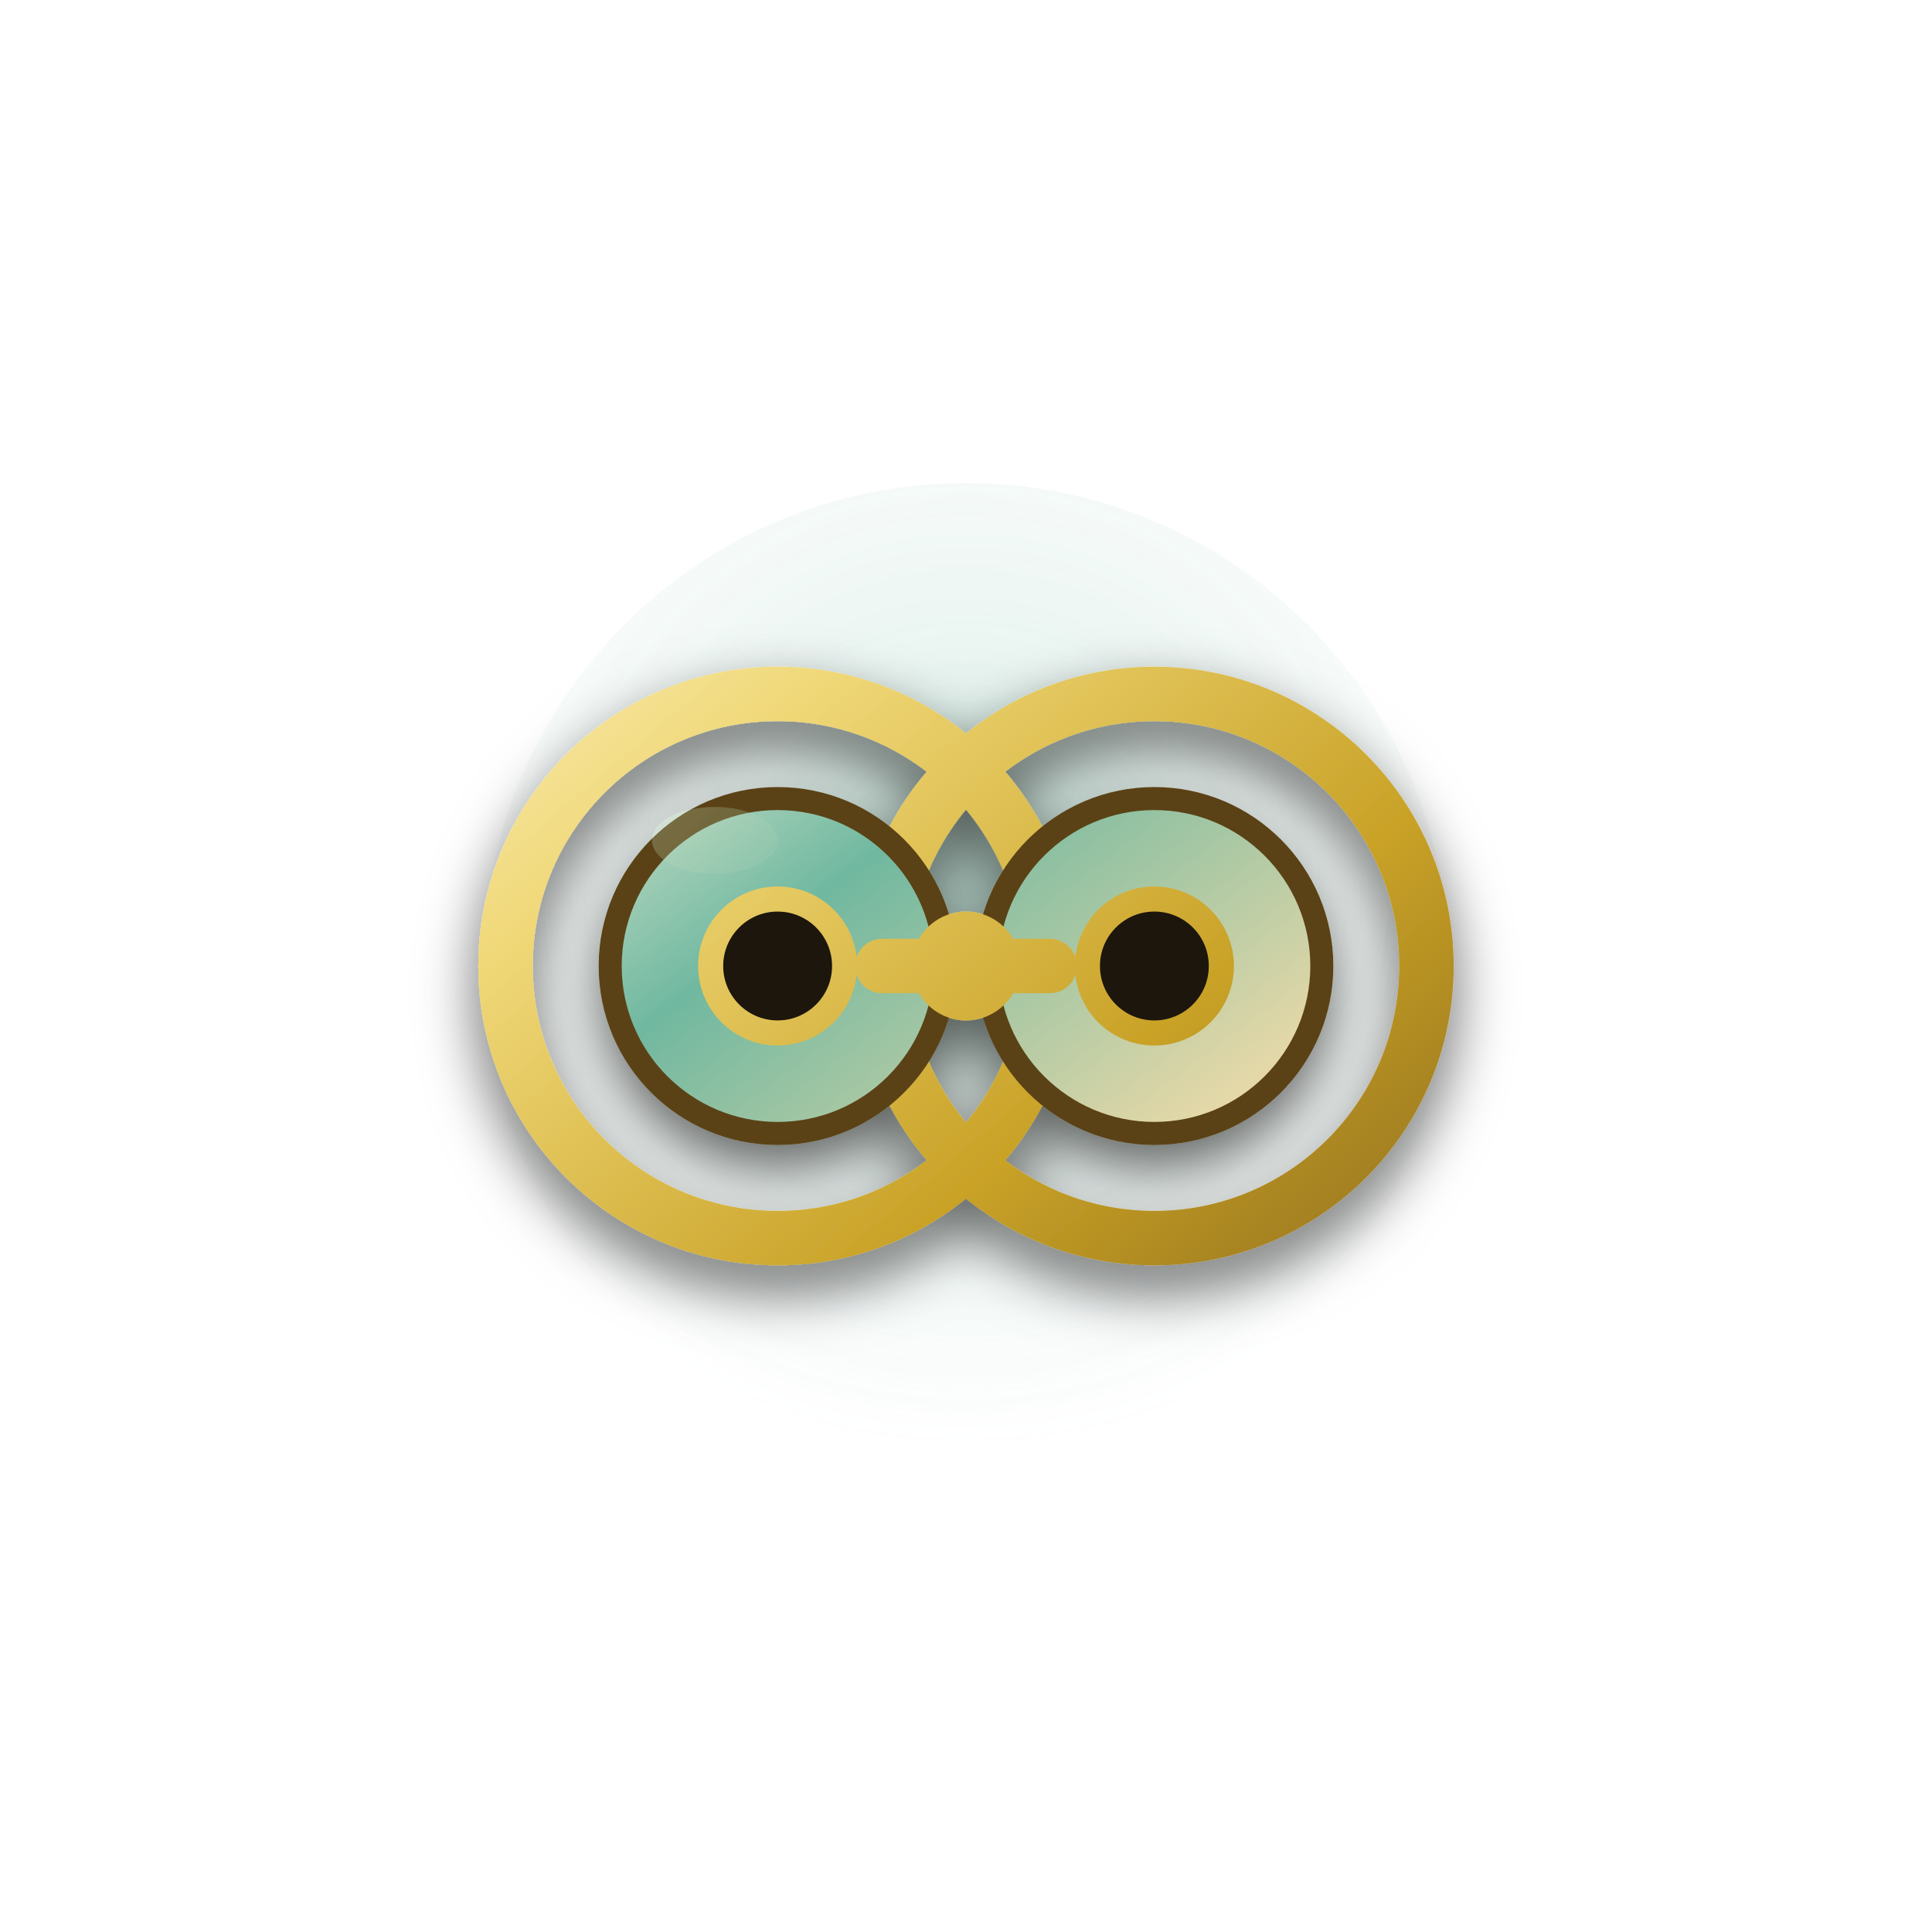
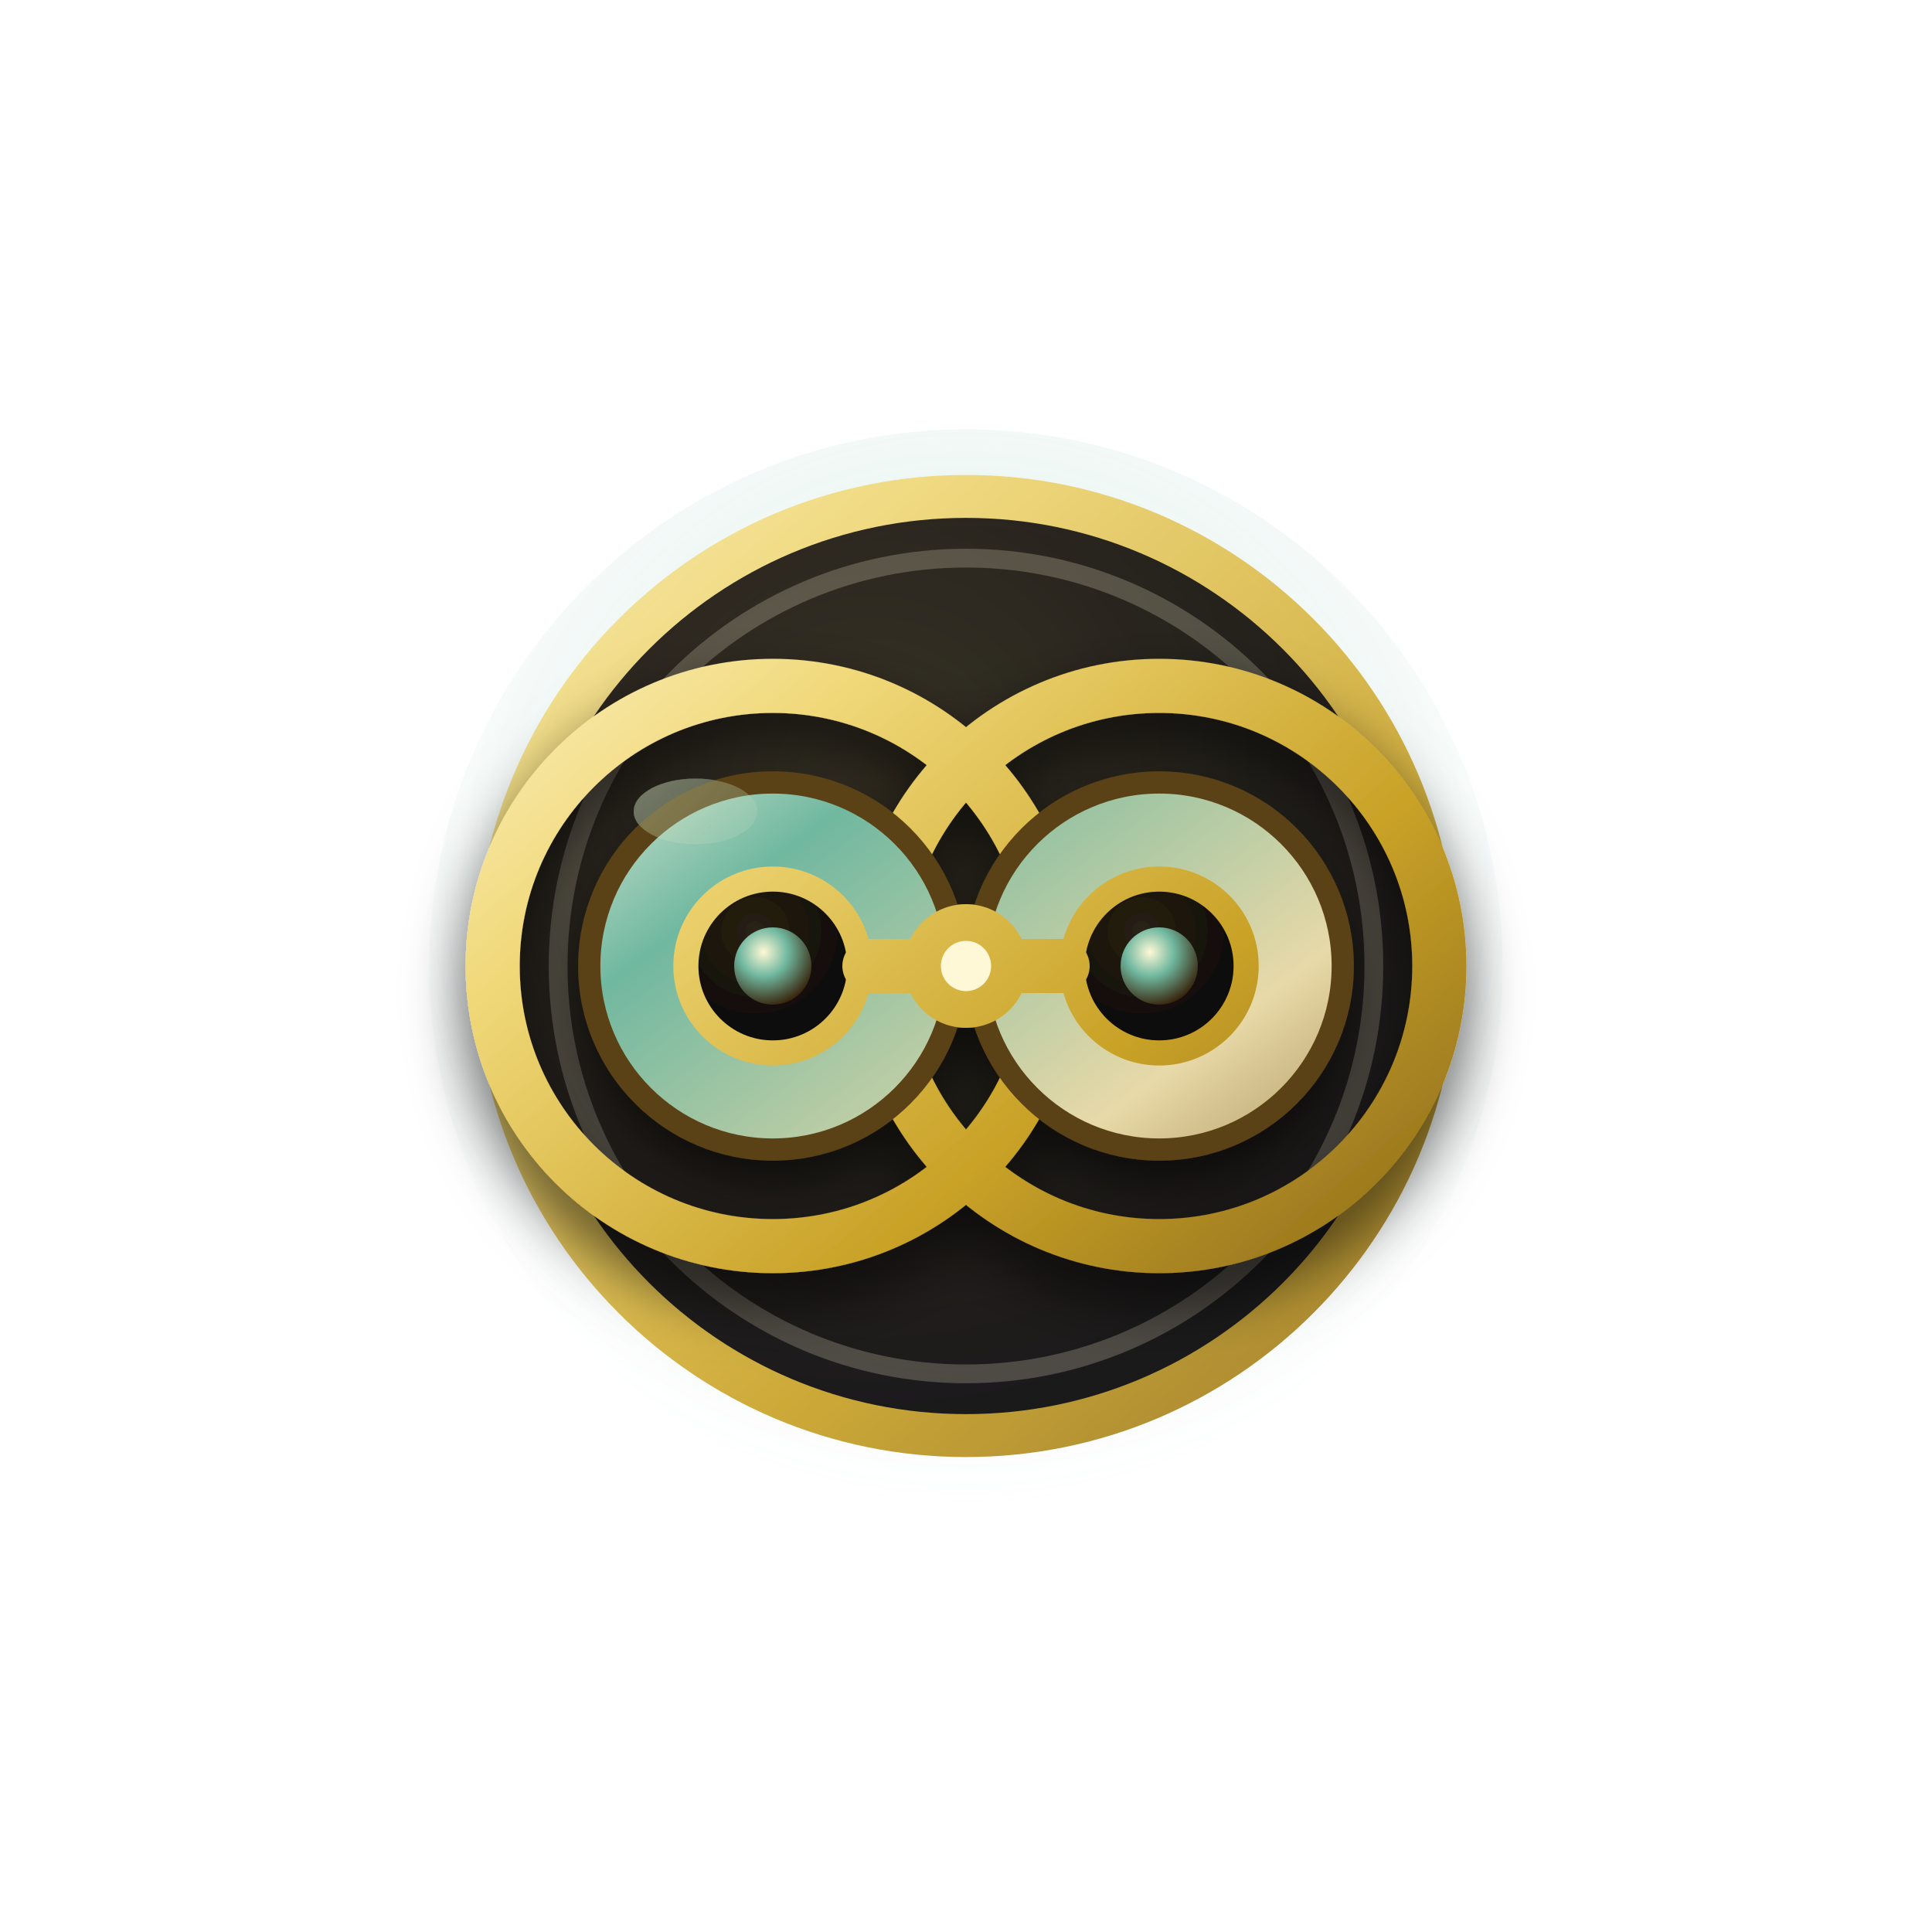
<svg xmlns="http://www.w3.org/2000/svg" viewBox="0 0 72 72" fill="none" aria-hidden="true">
  <defs>
    <radialGradient id="yeongyeols5-aura" cx="50%" cy="42%" r="58%">
-       <stop stop-color="#70b8a0" stop-opacity=".55" />
-       <stop offset=".42" stop-color="#70b8a0" stop-opacity=".18" />
+       <stop stop-color="#70b8a0" stop-opacity=".62" />
+       <stop offset=".4" stop-color="#70b8a0" stop-opacity=".22" />
      <stop offset="1" stop-color="#70b8a0" stop-opacity="0" />
    </radialGradient>
    <linearGradient id="yeongyeols5-gold" x1="14" y1="10" x2="58" y2="62" gradientUnits="userSpaceOnUse">
      <stop stop-color="#FFF8D6" />
      <stop offset=".28" stop-color="#F0D878" />
      <stop offset=".62" stop-color="#C9A227" />
      <stop offset="1" stop-color="#7A5A18" />
    </linearGradient>
    <linearGradient id="yeongyeols5-disc" x1="18" y1="14" x2="54" y2="58" gradientUnits="userSpaceOnUse">
      <stop stop-color="#3A2E1A" />
      <stop offset="1" stop-color="#14100A" />
    </linearGradient>
    <linearGradient id="yeongyeols5-ink" x1="22" y1="16" x2="52" y2="56" gradientUnits="userSpaceOnUse">
-       <stop stop-color="#FFF6E0" />
-       <stop offset=".35" stop-color="#70b8a0" />
-       <stop offset=".75" stop-color="#E8D9A8" />
+       <stop stop-color="#FFF8E8" />
+       <stop offset=".28" stop-color="#70b8a0" />
+       <stop offset=".7" stop-color="#E8D9A8" />
      <stop offset="1" stop-color="#8A7038" />
    </linearGradient>
+     <radialGradient id="yeongyeols5-core" cx="38%" cy="32%" r="70%">
+       <stop stop-color="#FFF8D6" />
+       <stop offset=".45" stop-color="#70b8a0" />
+       <stop offset="1" stop-color="#3A2810" />
+     </radialGradient>
+     <radialGradient id="yeongyeols5-deep" cx="40%" cy="30%" r="75%">
+       <stop stop-color="#2A2214" />
+       <stop offset=".55" stop-color="#14100A" />
+       <stop offset="1" stop-color="#060408" />
+     </radialGradient>
    <linearGradient id="yeongyeols5-shine" x1="20" y1="14" x2="40" y2="34" gradientUnits="userSpaceOnUse">
      <stop stop-color="#FFF6D0" stop-opacity=".95" />
      <stop offset="1" stop-color="#70b8a0" stop-opacity="0" />
    </linearGradient>
    <filter id="yeongyeols5-depth" x="-30%" y="-30%" width="160%" height="160%">
-       <feDropShadow dx="0" dy="1.2" stdDeviation="1.4" flood-color="#000" flood-opacity=".6" />
+       <feDropShadow dx="0" dy="1.4" stdDeviation="1.5" flood-color="#000" flood-opacity=".65" />
    </filter>
  </defs>
-   <circle cx="36" cy="36" r="18" fill="url(#yeongyeols5-aura)" opacity=".8" />
-   <g filter="url(#yeongyeols5-depth)" transform="translate(36 36) scale(0.78) translate(-36 -36)">
-     <circle cx="27" cy="36" r="13" fill="none" stroke="url(#yeongyeols5-gold)" stroke-width="2.6" />
-     <circle cx="45" cy="36" r="13" fill="none" stroke="url(#yeongyeols5-gold)" stroke-width="2.6" />
-     <circle cx="27" cy="36" r="8" fill="url(#yeongyeols5-ink)" stroke="#5A4214" stroke-width="1.1" />
-     <circle cx="45" cy="36" r="8" fill="url(#yeongyeols5-ink)" stroke="#5A4214" stroke-width="1.1" />
-     <circle cx="27" cy="36" r="3.2" fill="#1A140C" stroke="url(#yeongyeols5-gold)" stroke-width="1.2" />
-     <circle cx="45" cy="36" r="3.2" fill="#1A140C" stroke="url(#yeongyeols5-gold)" stroke-width="1.2" />
-     <path d="M32 36h8" stroke="url(#yeongyeols5-gold)" stroke-width="2.6" stroke-linecap="round" />
-     <circle cx="36" cy="36" r="2.6" fill="url(#yeongyeols5-gold)" />
-     <ellipse cx="24" cy="30" rx="3" ry="1.6" fill="url(#yeongyeols5-shine)" opacity=".5" />
+   <circle cx="36" cy="36" r="20" fill="url(#yeongyeols5-aura)" opacity=".85" />
+   <circle cx="36" cy="36" r="17.5" fill="url(#yeongyeols5-deep)" stroke="url(#yeongyeols5-gold)" stroke-width="1.6" opacity=".92" />
+   <circle cx="36" cy="36" r="15.2" fill="none" stroke="#FFF8D6" stroke-width=".7" opacity=".22" />
+   <g filter="url(#yeongyeols5-depth)" transform="translate(36 36) scale(0.72) translate(-36 -36)">
+     <circle cx="26" cy="36" r="14.5" fill="none" stroke="url(#yeongyeols5-gold)" stroke-width="2.8" />
+     <circle cx="46" cy="36" r="14.5" fill="none" stroke="url(#yeongyeols5-gold)" stroke-width="2.8" />
+     <circle cx="26" cy="36" r="9.5" fill="url(#yeongyeols5-ink)" stroke="#5A4214" stroke-width="1.15" />
+     <circle cx="46" cy="36" r="9.5" fill="url(#yeongyeols5-ink)" stroke="#5A4214" stroke-width="1.15" />
+     <circle cx="26" cy="36" r="4.5" fill="url(#yeongyeols5-deep)" stroke="url(#yeongyeols5-gold)" stroke-width="1.3" />
+     <circle cx="46" cy="36" r="4.5" fill="url(#yeongyeols5-deep)" stroke="url(#yeongyeols5-gold)" stroke-width="1.3" />
+     <circle cx="26" cy="36" r="2" fill="url(#yeongyeols5-core)" />
+     <circle cx="46" cy="36" r="2" fill="url(#yeongyeols5-core)" />
+     <path d="M31 36h10" stroke="url(#yeongyeols5-gold)" stroke-width="2.8" stroke-linecap="round" />
+     <circle cx="36" cy="36" r="3.2" fill="url(#yeongyeols5-gold)" />
+     <circle cx="36" cy="36" r="1.3" fill="#FFF8D6" />
+     <ellipse cx="22" cy="28" rx="3.2" ry="1.7" fill="url(#yeongyeols5-shine)" opacity=".55" />
+     <ellipse cx="50" cy="28" rx="3.2" ry="1.7" fill="url(#yeongyeols5-shine)" opacity=".45" />
  </g>
</svg>
